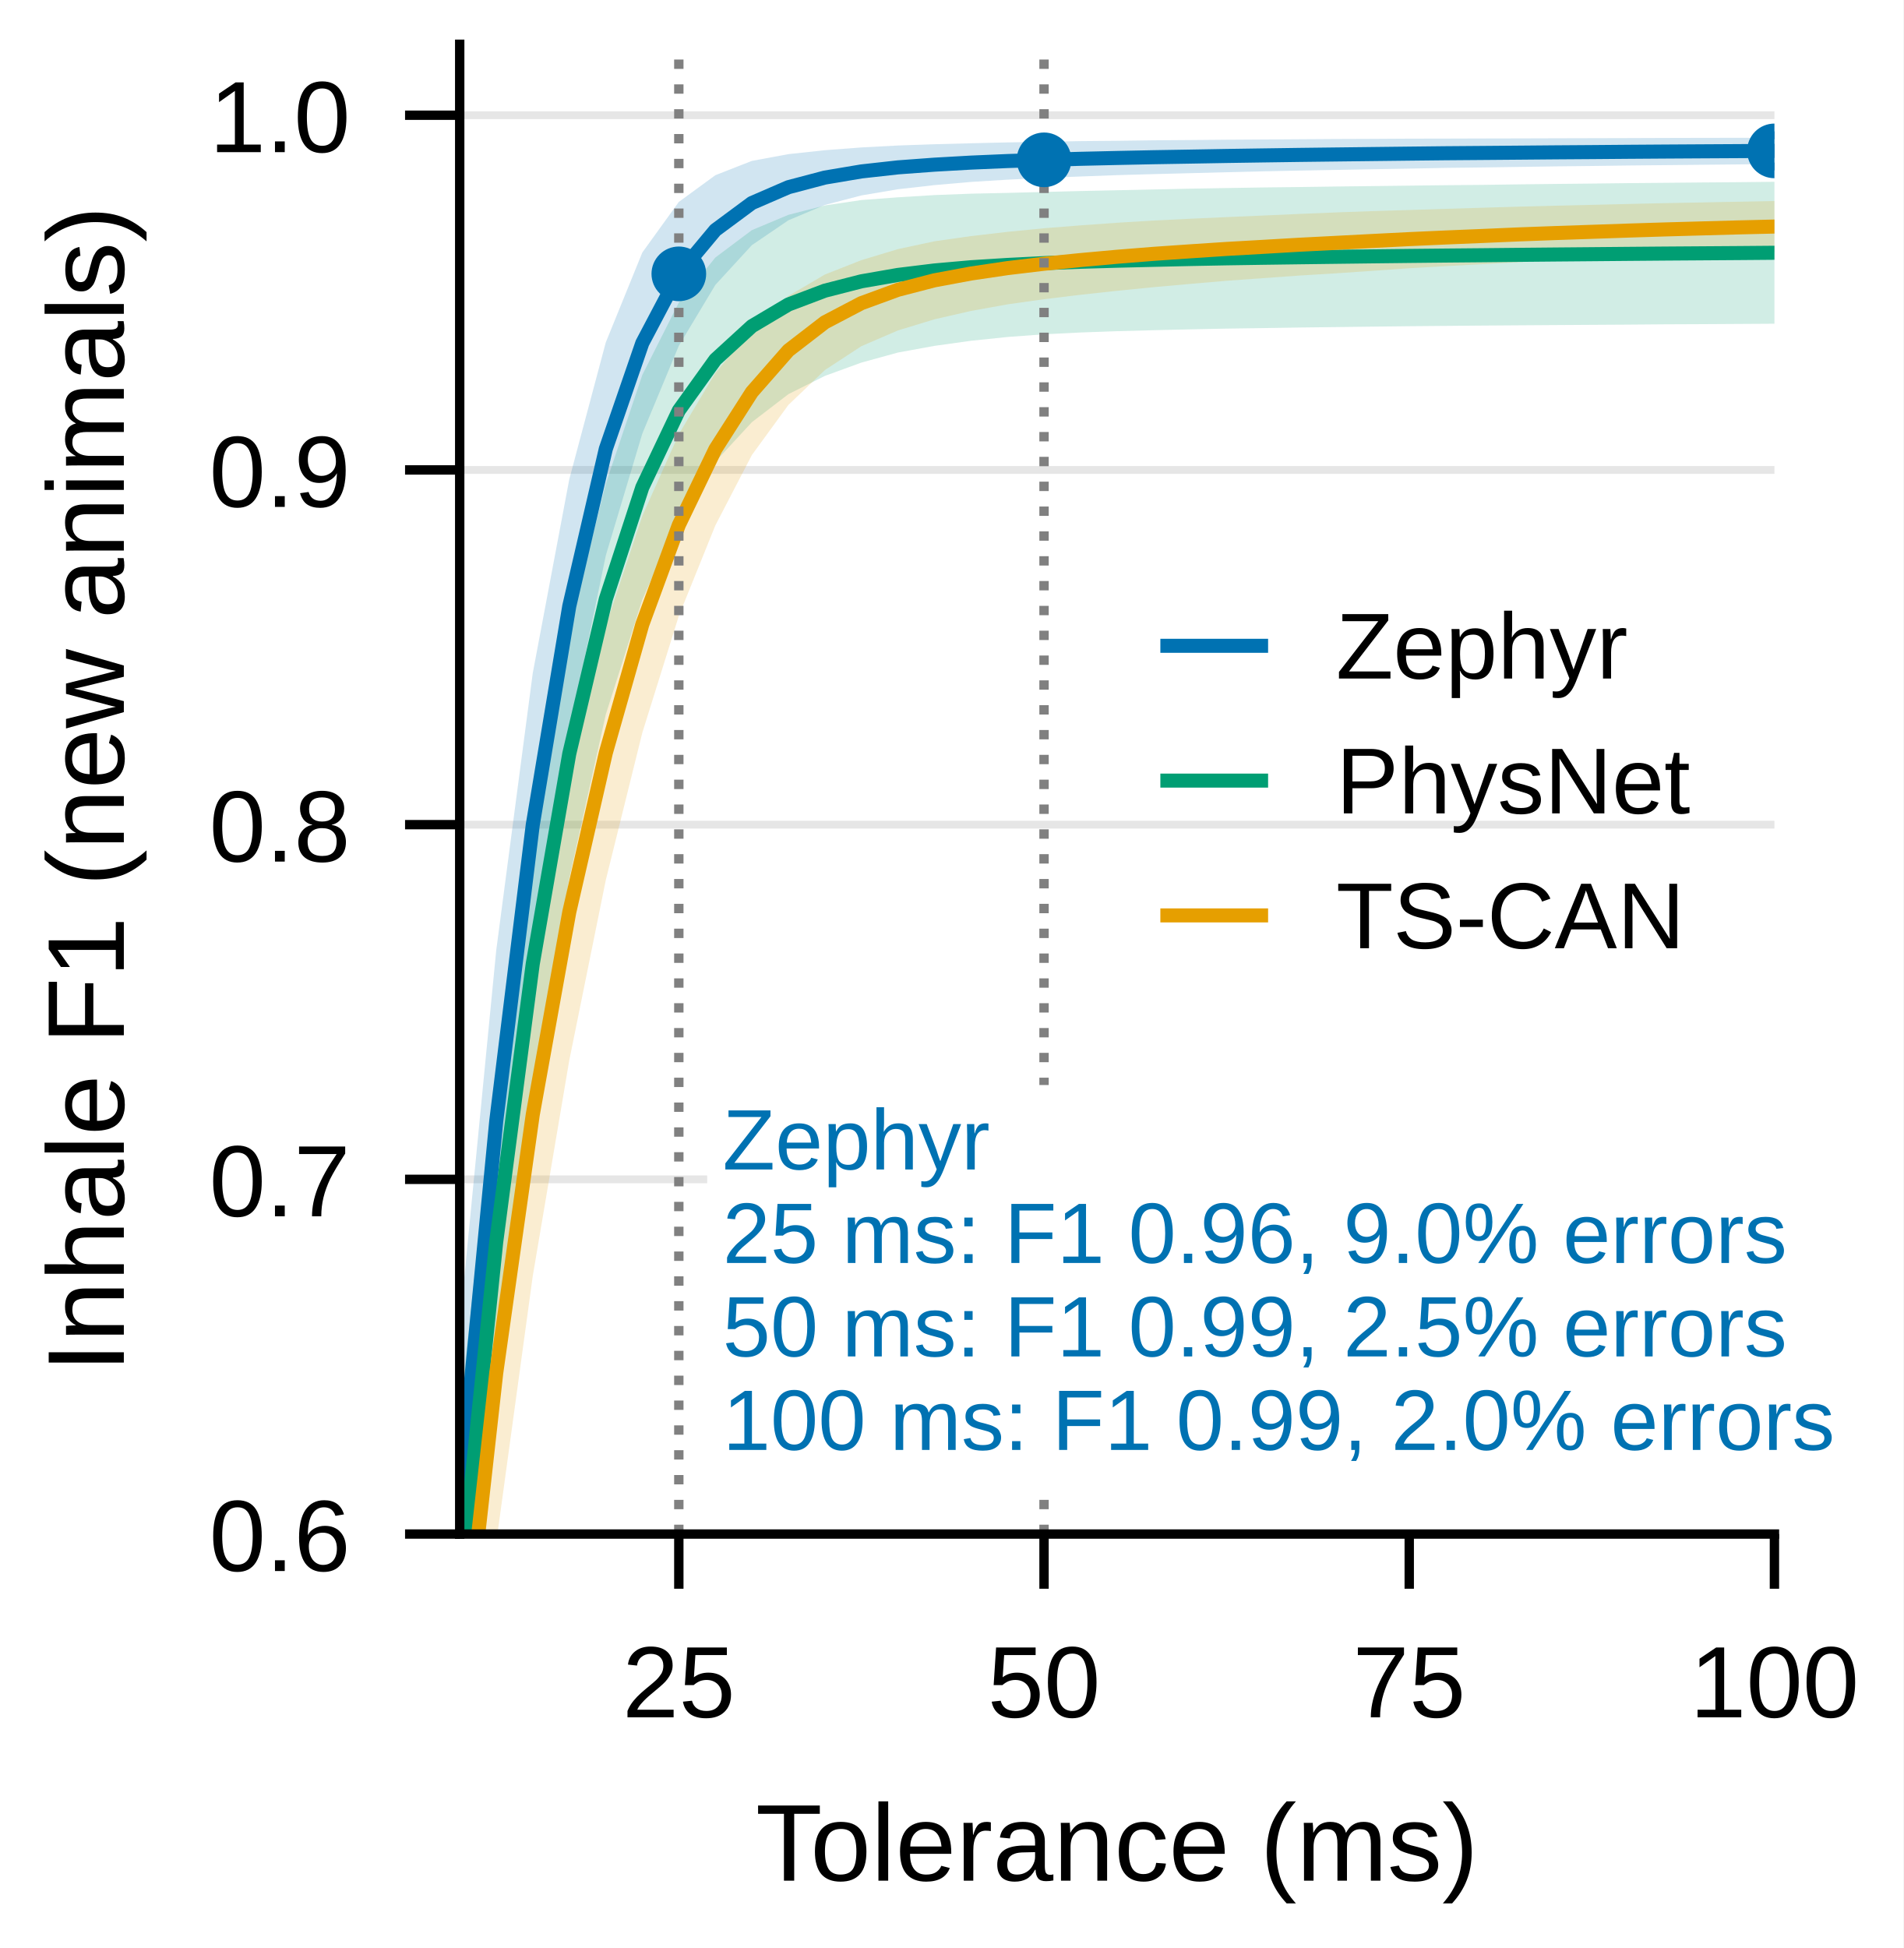
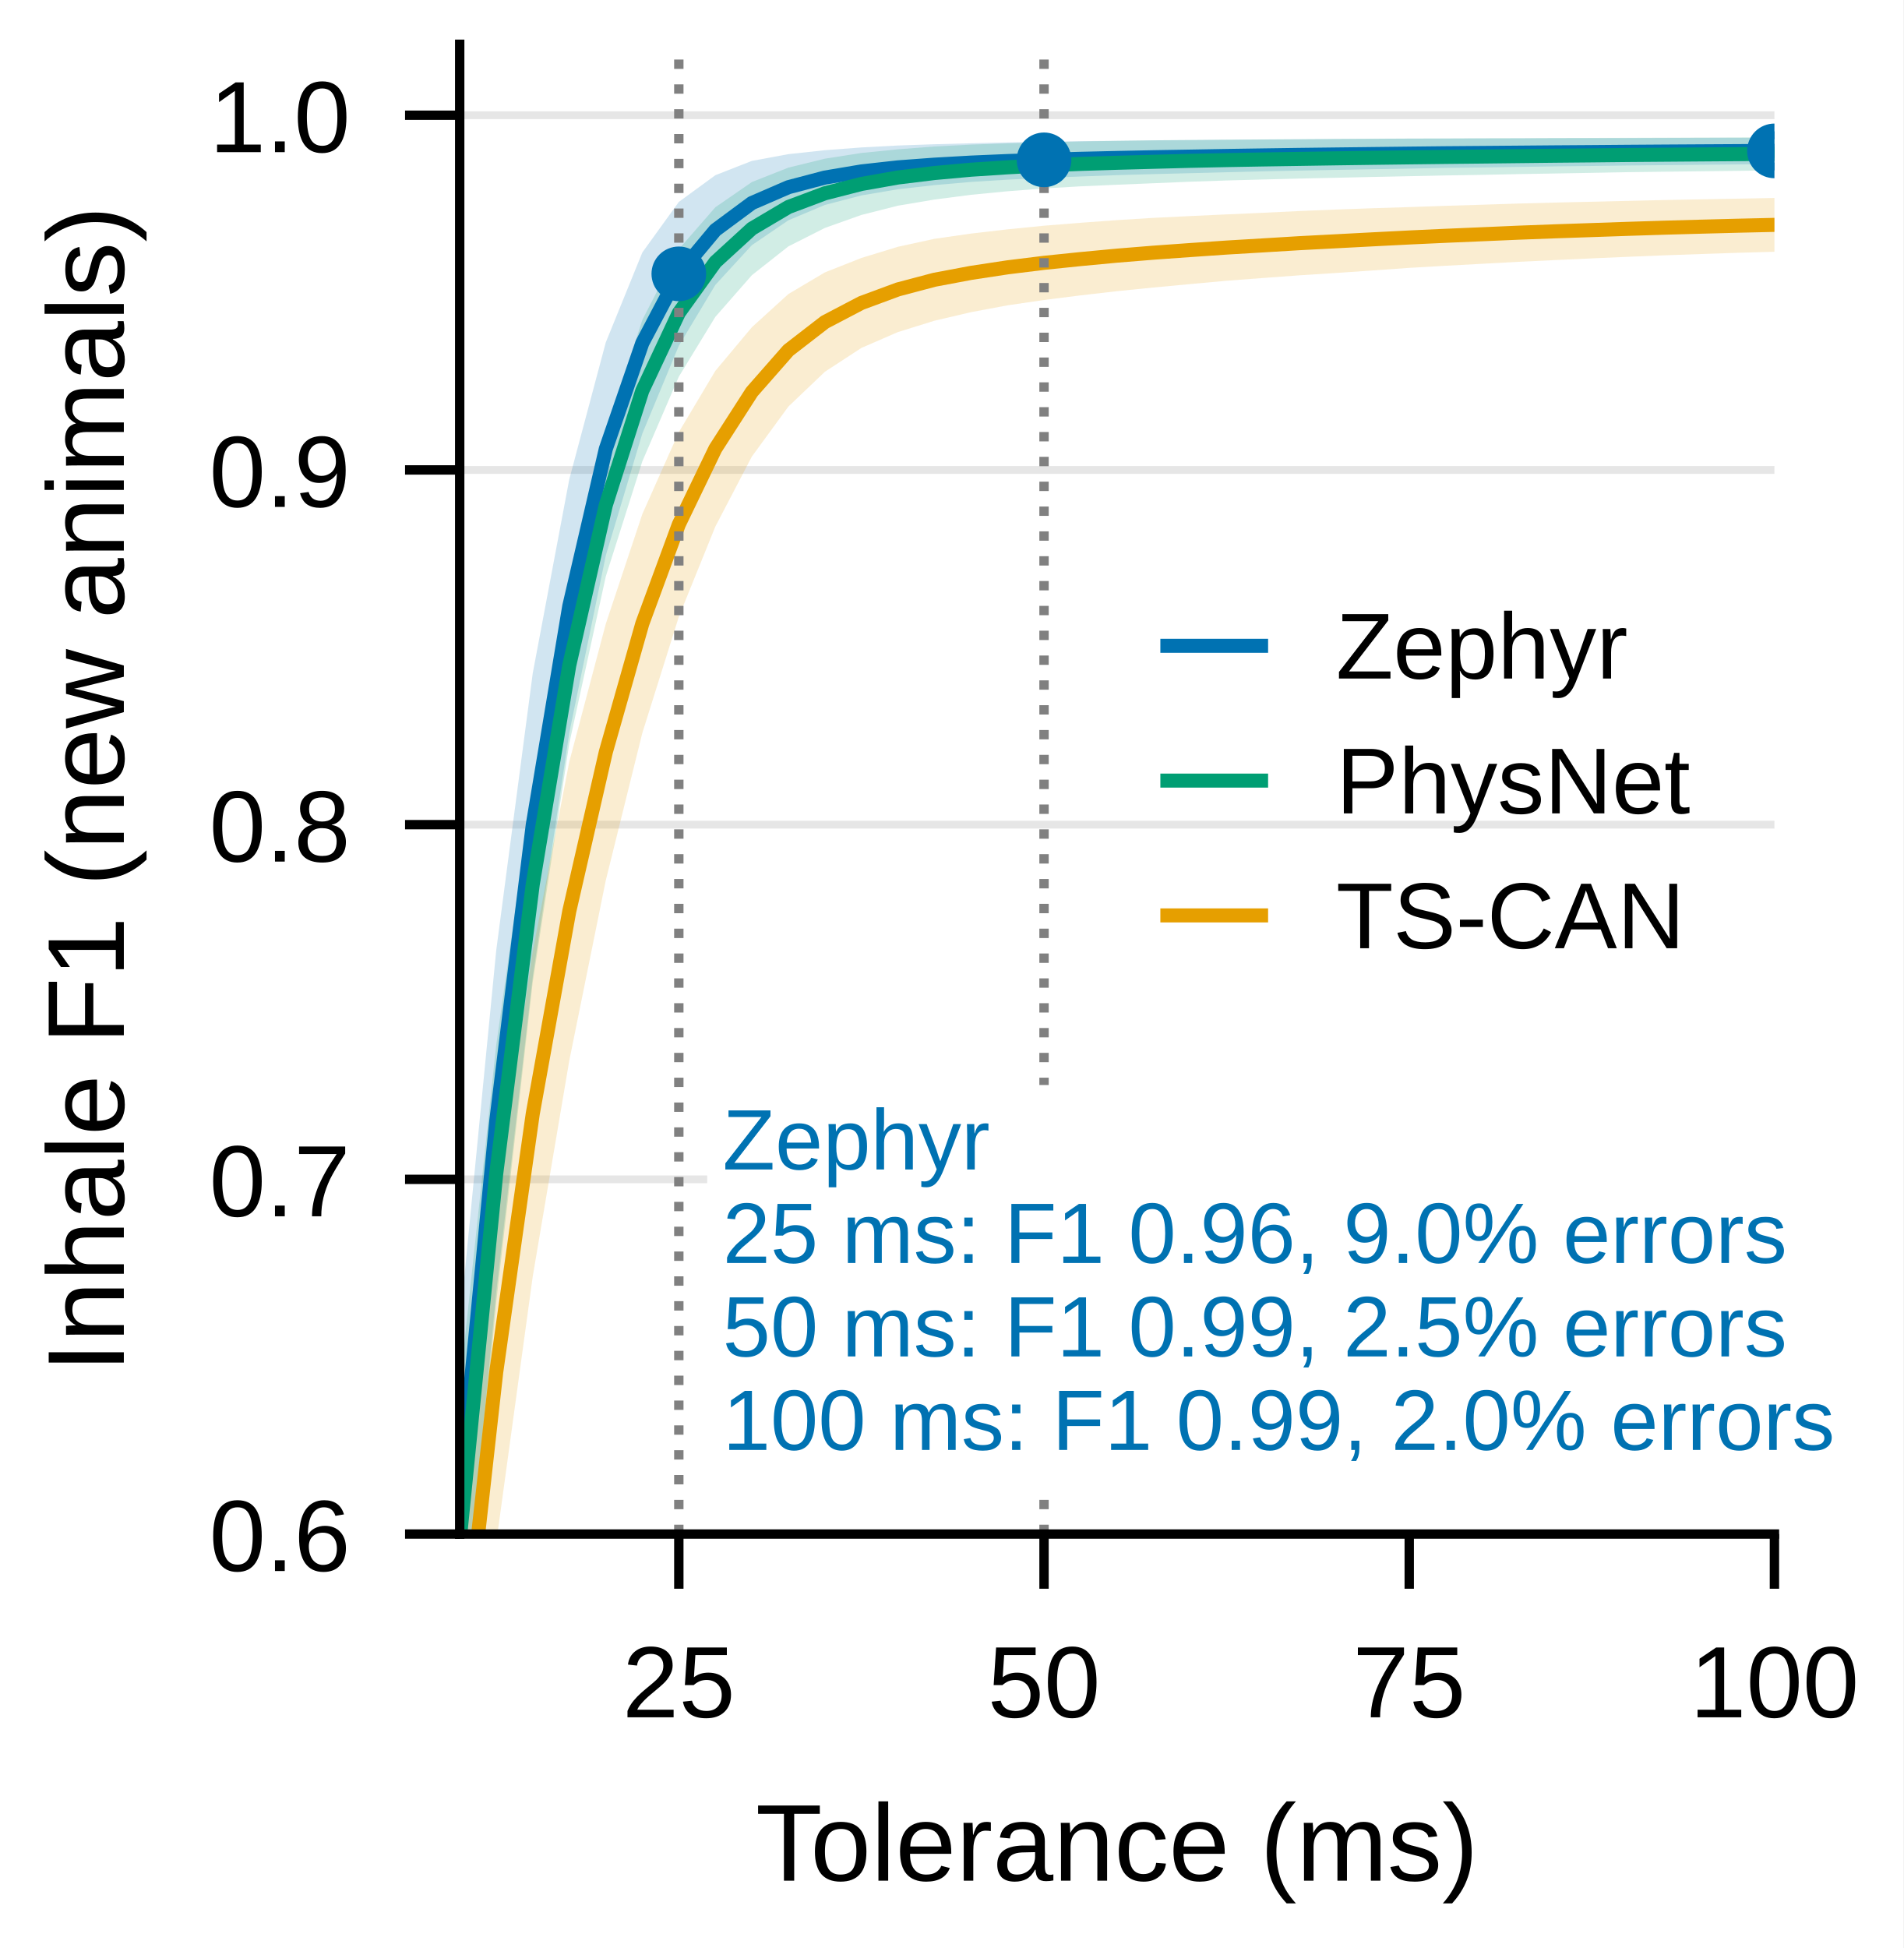
<svg xmlns="http://www.w3.org/2000/svg" xmlns:xlink="http://www.w3.org/1999/xlink" width="121.89pt" height="124.724pt" viewBox="0 0 121.89 124.724" version="1.1">
  <defs>
    <style type="text/css">*{stroke-linejoin: round; stroke-linecap: butt}</style>
  </defs>
  <g id="figure_1">
    <g id="patch_1">
      <path d="M 0 124.724  L 121.89 124.724  L 121.89 0  L 0 0  z " style="fill: #ffffff" />
    </g>
    <g id="axes_1">
      <g id="patch_2">
        <path d="M 29.439 98.22  L 113.633 98.22  L 113.633 2.835  L 29.439 2.835  z " style="fill: #ffffff" />
      </g>
      <g id="matplotlib.axis_1">
        <g id="xtick_1">
          <g id="line2d_1">
            <defs>
-               <path id="m99c7d8543d" d="M 0 0  L 0 3.5  " style="stroke: #000000; stroke-width: 0.6" />
+               <path id="m0739306a36" d="M 0 0  L 0 3.5  " style="stroke: #000000; stroke-width: 0.6" />
            </defs>
            <g>
-               <use xlink:href="#m99c7d8543d" x="43.471" y="98.22" style="stroke: #000000; stroke-width: 0.6" />
+               <use xlink:href="#m0739306a36" x="43.471" y="98.22" style="stroke: #000000; stroke-width: 0.6" />
            </g>
          </g>
          <g id="text_1">
            <text style="font-size: 6.5px; font-family: 'Arial', 'Helvetica', 'DejaVu Sans', sans-serif; text-anchor: middle" x="43.471" y="109.952" transform="rotate(-0 43.47147 109.9524)">25</text>
          </g>
        </g>
        <g id="xtick_2">
          <g id="line2d_2">
            <g>
-               <use xlink:href="#m99c7d8543d" x="66.859" y="98.22" style="stroke: #000000; stroke-width: 0.6" />
+               <use xlink:href="#m0739306a36" x="66.859" y="98.22" style="stroke: #000000; stroke-width: 0.6" />
            </g>
          </g>
          <g id="text_2">
            <text style="font-size: 6.5px; font-family: 'Arial', 'Helvetica', 'DejaVu Sans', sans-serif; text-anchor: middle" x="66.859" y="109.952" transform="rotate(-0 66.85871 109.9524)">50</text>
          </g>
        </g>
        <g id="xtick_3">
          <g id="line2d_3">
            <g>
-               <use xlink:href="#m99c7d8543d" x="90.246" y="98.22" style="stroke: #000000; stroke-width: 0.6" />
+               <use xlink:href="#m0739306a36" x="90.246" y="98.22" style="stroke: #000000; stroke-width: 0.6" />
            </g>
          </g>
          <g id="text_3">
            <text style="font-size: 6.5px; font-family: 'Arial', 'Helvetica', 'DejaVu Sans', sans-serif; text-anchor: middle" x="90.246" y="109.952" transform="rotate(-0 90.24596 109.9524)">75</text>
          </g>
        </g>
        <g id="xtick_4">
          <g id="line2d_4">
            <g>
-               <use xlink:href="#m99c7d8543d" x="113.633" y="98.22" style="stroke: #000000; stroke-width: 0.6" />
+               <use xlink:href="#m0739306a36" x="113.633" y="98.22" style="stroke: #000000; stroke-width: 0.6" />
            </g>
          </g>
          <g id="text_4">
            <text style="font-size: 6.5px; font-family: 'Arial', 'Helvetica', 'DejaVu Sans', sans-serif; text-anchor: middle" x="113.633" y="109.952" transform="rotate(-0 113.6332 109.9524)">100</text>
          </g>
        </g>
        <g id="text_5">
          <text style="font-size: 7px; font-family: 'Arial', 'Helvetica', 'DejaVu Sans', sans-serif; text-anchor: middle" x="71.536" y="120.416" transform="rotate(-0 71.53616 120.4165)">Tolerance (ms)</text>
        </g>
      </g>
      <g id="matplotlib.axis_2">
        <g id="ytick_1">
          <g id="line2d_5">
-             <path d="M 29.439 98.22  L 113.633 98.22  " clip-path="url(#p6ee37275e5)" style="fill: none; stroke: #e6e6e6; stroke-width: 0.5; stroke-linecap: square" />
+             <path d="M 29.439 98.22  L 113.633 98.22  " clip-path="url(#p0d55628f1d)" style="fill: none; stroke: #e6e6e6; stroke-width: 0.5; stroke-linecap: square" />
          </g>
          <g id="line2d_6">
            <defs>
-               <path id="m7058bf0b4a" d="M 0 0  L -3.5 0  " style="stroke: #000000; stroke-width: 0.6" />
+               <path id="m76986fe9f8" d="M 0 0  L -3.5 0  " style="stroke: #000000; stroke-width: 0.6" />
            </defs>
            <g>
-               <use xlink:href="#m7058bf0b4a" x="29.439" y="98.22" style="stroke: #000000; stroke-width: 0.6" />
+               <use xlink:href="#m76986fe9f8" x="29.439" y="98.22" style="stroke: #000000; stroke-width: 0.6" />
            </g>
          </g>
          <g id="text_6">
            <text style="font-size: 6.5px; font-family: 'Arial', 'Helvetica', 'DejaVu Sans', sans-serif; text-anchor: end" x="22.439" y="100.586" transform="rotate(-0 22.43912 100.5863)">0.6</text>
          </g>
        </g>
        <g id="ytick_2">
          <g id="line2d_7">
-             <path d="M 29.439 75.509  L 113.633 75.509  " clip-path="url(#p6ee37275e5)" style="fill: none; stroke: #e6e6e6; stroke-width: 0.5; stroke-linecap: square" />
+             <path d="M 29.439 75.509  L 113.633 75.509  " clip-path="url(#p0d55628f1d)" style="fill: none; stroke: #e6e6e6; stroke-width: 0.5; stroke-linecap: square" />
          </g>
          <g id="line2d_8">
            <g>
-               <use xlink:href="#m7058bf0b4a" x="29.439" y="75.509" style="stroke: #000000; stroke-width: 0.6" />
+               <use xlink:href="#m76986fe9f8" x="29.439" y="75.509" style="stroke: #000000; stroke-width: 0.6" />
            </g>
          </g>
          <g id="text_7">
            <text style="font-size: 6.5px; font-family: 'Arial', 'Helvetica', 'DejaVu Sans', sans-serif; text-anchor: end" x="22.439" y="77.875" transform="rotate(-0 22.43912 77.87544)">0.7</text>
          </g>
        </g>
        <g id="ytick_3">
          <g id="line2d_9">
-             <path d="M 29.439 52.799  L 113.633 52.799  " clip-path="url(#p6ee37275e5)" style="fill: none; stroke: #e6e6e6; stroke-width: 0.5; stroke-linecap: square" />
+             <path d="M 29.439 52.799  L 113.633 52.799  " clip-path="url(#p0d55628f1d)" style="fill: none; stroke: #e6e6e6; stroke-width: 0.5; stroke-linecap: square" />
          </g>
          <g id="line2d_10">
            <g>
-               <use xlink:href="#m7058bf0b4a" x="29.439" y="52.799" style="stroke: #000000; stroke-width: 0.6" />
+               <use xlink:href="#m76986fe9f8" x="29.439" y="52.799" style="stroke: #000000; stroke-width: 0.6" />
            </g>
          </g>
          <g id="text_8">
            <text style="font-size: 6.5px; font-family: 'Arial', 'Helvetica', 'DejaVu Sans', sans-serif; text-anchor: end" x="22.439" y="55.165" transform="rotate(-0 22.43912 55.16459)">0.8</text>
          </g>
        </g>
        <g id="ytick_4">
          <g id="line2d_11">
-             <path d="M 29.439 30.088  L 113.633 30.088  " clip-path="url(#p6ee37275e5)" style="fill: none; stroke: #e6e6e6; stroke-width: 0.5; stroke-linecap: square" />
+             <path d="M 29.439 30.088  L 113.633 30.088  " clip-path="url(#p0d55628f1d)" style="fill: none; stroke: #e6e6e6; stroke-width: 0.5; stroke-linecap: square" />
          </g>
          <g id="line2d_12">
            <g>
-               <use xlink:href="#m7058bf0b4a" x="29.439" y="30.088" style="stroke: #000000; stroke-width: 0.6" />
+               <use xlink:href="#m76986fe9f8" x="29.439" y="30.088" style="stroke: #000000; stroke-width: 0.6" />
            </g>
          </g>
          <g id="text_9">
            <text style="font-size: 6.5px; font-family: 'Arial', 'Helvetica', 'DejaVu Sans', sans-serif; text-anchor: end" x="22.439" y="32.454" transform="rotate(-0 22.43912 32.45375)">0.9</text>
          </g>
        </g>
        <g id="ytick_5">
          <g id="line2d_13">
-             <path d="M 29.439 7.377  L 113.633 7.377  " clip-path="url(#p6ee37275e5)" style="fill: none; stroke: #e6e6e6; stroke-width: 0.5; stroke-linecap: square" />
+             <path d="M 29.439 7.377  L 113.633 7.377  " clip-path="url(#p0d55628f1d)" style="fill: none; stroke: #e6e6e6; stroke-width: 0.5; stroke-linecap: square" />
          </g>
          <g id="line2d_14">
            <g>
-               <use xlink:href="#m7058bf0b4a" x="29.439" y="7.377" style="stroke: #000000; stroke-width: 0.6" />
+               <use xlink:href="#m76986fe9f8" x="29.439" y="7.377" style="stroke: #000000; stroke-width: 0.6" />
            </g>
          </g>
          <g id="text_10">
            <text style="font-size: 6.5px; font-family: 'Arial', 'Helvetica', 'DejaVu Sans', sans-serif; text-anchor: end" x="22.439" y="9.743" transform="rotate(-0 22.43912 9.742903)">1.0</text>
          </g>
        </g>
        <g id="text_11">
          <text style="font-size: 7px; font-family: 'Arial', 'Helvetica', 'DejaVu Sans', sans-serif; text-anchor: middle" x="7.931" y="50.527" transform="rotate(-90 7.930837 50.52742)">Inhale F1 (new animals)</text>
        </g>
      </g>
      <g id="FillBetweenPolyCollection_1">
-         <path d="M 20.084 234.485  L 20.084 234.485  L 22.423 199.756  L 24.762 166.258  L 27.1 135.144  L 29.439 107.108  L 31.778 82.729  L 34.117 62.535  L 36.455 46.929  L 38.794 35.569  L 41.133 27.763  L 43.471 22.139  L 45.81 18.242  L 48.149 15.696  L 50.488 14.104  L 52.826 13.121  L 55.165 12.513  L 57.504 12.117  L 59.843 11.852  L 62.181 11.648  L 64.52 11.503  L 66.859 11.388  L 69.197 11.3  L 71.536 11.213  L 73.875 11.148  L 76.214 11.088  L 78.552 11.027  L 80.891 10.97  L 83.23 10.921  L 85.569 10.879  L 87.907 10.835  L 90.246 10.795  L 92.585 10.749  L 94.923 10.721  L 97.262 10.688  L 99.601 10.653  L 101.94 10.627  L 104.278 10.596  L 106.617 10.573  L 108.956 10.55  L 111.294 10.527  L 113.633 10.5  L 113.633 8.822  L 113.633 8.822  L 111.294 8.824  L 108.956 8.827  L 106.617 8.833  L 104.278 8.842  L 101.94 8.848  L 99.601 8.854  L 97.262 8.861  L 94.923 8.866  L 92.585 8.873  L 90.246 8.877  L 87.907 8.891  L 85.569 8.9  L 83.23 8.915  L 80.891 8.931  L 78.552 8.945  L 76.214 8.966  L 73.875 8.983  L 71.536 9.015  L 69.197 9.035  L 66.859 9.079  L 64.52 9.118  L 62.181 9.173  L 59.843 9.235  L 57.504 9.316  L 55.165 9.44  L 52.826 9.617  L 50.488 9.869  L 48.149 10.302  L 45.81 11.219  L 43.471 12.928  L 41.133 16.168  L 38.794 21.922  L 36.455 30.694  L 34.117 43.098  L 31.778 60.849  L 29.439 84.815  L 27.1 115.035  L 24.762 151.007  L 22.423 191.646  L 20.084 234.485  z " clip-path="url(#p6ee37275e5)" style="fill: #0072b2; fill-opacity: 0.18" />
+         <path d="M 20.084 234.485  L 20.084 234.485  L 22.423 199.756  L 24.762 166.258  L 27.1 135.144  L 29.439 107.108  L 31.778 82.729  L 34.117 62.535  L 36.455 46.929  L 38.794 35.569  L 41.133 27.763  L 43.471 22.139  L 45.81 18.242  L 48.149 15.696  L 50.488 14.104  L 52.826 13.121  L 55.165 12.513  L 57.504 12.117  L 59.843 11.852  L 62.181 11.648  L 64.52 11.503  L 66.859 11.388  L 69.197 11.3  L 71.536 11.213  L 73.875 11.148  L 76.214 11.088  L 78.552 11.027  L 80.891 10.97  L 83.23 10.921  L 85.569 10.879  L 87.907 10.835  L 90.246 10.795  L 92.585 10.749  L 94.923 10.721  L 97.262 10.688  L 99.601 10.653  L 101.94 10.627  L 104.278 10.596  L 106.617 10.573  L 108.956 10.55  L 111.294 10.527  L 113.633 10.5  L 113.633 8.822  L 113.633 8.822  L 111.294 8.824  L 108.956 8.827  L 106.617 8.833  L 104.278 8.842  L 101.94 8.848  L 99.601 8.854  L 97.262 8.861  L 94.923 8.866  L 92.585 8.873  L 90.246 8.877  L 87.907 8.891  L 85.569 8.9  L 83.23 8.915  L 80.891 8.931  L 78.552 8.945  L 76.214 8.966  L 73.875 8.983  L 71.536 9.015  L 69.197 9.035  L 66.859 9.079  L 64.52 9.118  L 62.181 9.173  L 59.843 9.235  L 57.504 9.316  L 55.165 9.44  L 52.826 9.617  L 50.488 9.869  L 48.149 10.302  L 45.81 11.219  L 43.471 12.928  L 41.133 16.168  L 38.794 21.922  L 36.455 30.694  L 34.117 43.098  L 31.778 60.849  L 29.439 84.815  L 27.1 115.035  L 24.762 151.007  L 22.423 191.646  L 20.084 234.485  z " clip-path="url(#p0d55628f1d)" style="fill: #0072b2; fill-opacity: 0.18" />
      </g>
      <g id="FillBetweenPolyCollection_2">
-         <path d="M 20.084 234.485  L 20.084 234.485  L 22.423 201.919  L 24.762 170.438  L 27.1 140.859  L 29.439 113.76  L 31.778 90.049  L 34.117 70.74  L 36.455 56.261  L 38.794 45.744  L 41.133 38.397  L 43.471 33.191  L 45.81 29.562  L 48.149 27.032  L 50.488 25.237  L 52.826 24.067  L 55.165 23.215  L 57.504 22.572  L 59.843 22.145  L 62.181 21.819  L 64.52 21.576  L 66.859 21.403  L 69.197 21.288  L 71.536 21.205  L 73.875 21.142  L 76.214 21.088  L 78.552 21.04  L 80.891 21.007  L 83.23 20.97  L 85.569 20.942  L 87.907 20.913  L 90.246 20.886  L 92.585 20.866  L 94.923 20.845  L 97.262 20.829  L 99.601 20.813  L 101.94 20.798  L 104.278 20.784  L 106.617 20.765  L 108.956 20.755  L 111.294 20.741  L 113.633 20.727  L 113.633 11.64  L 113.633 11.64  L 111.294 11.665  L 108.956 11.683  L 106.617 11.705  L 104.278 11.725  L 101.94 11.753  L 99.601 11.777  L 97.262 11.804  L 94.923 11.837  L 92.585 11.857  L 90.246 11.886  L 87.907 11.914  L 85.569 11.942  L 83.23 11.975  L 80.891 12.002  L 78.552 12.04  L 76.214 12.08  L 73.875 12.131  L 71.536 12.181  L 69.197 12.231  L 66.859 12.29  L 64.52 12.35  L 62.181 12.401  L 59.843 12.49  L 57.504 12.633  L 55.165 12.807  L 52.826 13.154  L 50.488 13.755  L 48.149 14.735  L 45.81 16.489  L 43.471 19.373  L 41.133 24.007  L 38.794 30.978  L 36.455 40.259  L 34.117 52.687  L 31.778 68.974  L 29.439 90.5  L 27.1 118.453  L 24.762 152.948  L 22.423 192.64  L 20.084 234.485  z " clip-path="url(#p6ee37275e5)" style="fill: #009e73; fill-opacity: 0.18" />
+         <path d="M 20.084 234.485  L 20.084 234.485  L 22.423 200.623  L 24.762 167.834  L 27.1 136.856  L 29.439 108.405  L 31.778 83.377  L 34.117 62.873  L 36.455 47.608  L 38.794 36.909  L 41.133 29.543  L 43.471 24.117  L 45.81 20.288  L 48.149 17.62  L 50.488 15.775  L 52.826 14.593  L 55.165 13.762  L 57.504 13.169  L 59.843 12.776  L 62.181 12.473  L 64.52 12.246  L 66.859 12.066  L 69.197 11.93  L 71.536 11.828  L 73.875 11.732  L 76.214 11.634  L 78.552 11.555  L 80.891 11.492  L 83.23 11.433  L 85.569 11.381  L 87.907 11.33  L 90.246 11.281  L 92.585 11.233  L 94.923 11.195  L 97.262 11.147  L 99.601 11.107  L 101.94 11.066  L 104.278 11.023  L 106.617 10.994  L 108.956 10.967  L 111.294 10.94  L 113.633 10.909  L 113.633 8.789  L 113.633 8.789  L 111.294 8.8  L 108.956 8.807  L 106.617 8.816  L 104.278 8.824  L 101.94 8.83  L 99.601 8.833  L 97.262 8.844  L 94.923 8.85  L 92.585 8.861  L 90.246 8.868  L 87.907 8.879  L 85.569 8.894  L 83.23 8.913  L 80.891 8.926  L 78.552 8.945  L 76.214 8.962  L 73.875 8.985  L 71.536 9.015  L 69.197 9.058  L 66.859 9.11  L 64.52 9.178  L 62.181 9.259  L 59.843 9.38  L 57.504 9.56  L 55.165 9.793  L 52.826 10.16  L 50.488 10.732  L 48.149 11.657  L 45.81 13.27  L 43.471 15.954  L 41.133 20.486  L 38.794 27.776  L 36.455 37.593  L 34.117 50.358  L 31.778 66.916  L 29.439 88.803  L 27.1 117.182  L 24.762 152.029  L 22.423 192.174  L 20.084 234.485  z " clip-path="url(#p0d55628f1d)" style="fill: #009e73; fill-opacity: 0.18" />
      </g>
      <g id="FillBetweenPolyCollection_3">
-         <path d="M 20.084 234.485  L 20.084 234.485  L 22.423 202.113  L 24.762 171.43  L 27.1 143.798  L 29.439 119.293  L 31.778 98.781  L 34.117 81.705  L 36.455 67.894  L 38.794 56.35  L 41.133 46.916  L 43.471 39.435  L 45.81 33.642  L 48.149 29.135  L 50.488 25.927  L 52.826 23.693  L 55.165 22.163  L 57.504 21.157  L 59.843 20.444  L 62.181 19.909  L 64.52 19.487  L 66.859 19.157  L 69.197 18.874  L 71.536 18.619  L 73.875 18.387  L 76.214 18.178  L 78.552 17.977  L 80.891 17.809  L 83.23 17.642  L 85.569 17.499  L 87.907 17.34  L 90.246 17.175  L 92.585 17.039  L 94.923 16.916  L 97.262 16.785  L 99.601 16.673  L 101.94 16.57  L 104.278 16.467  L 106.617 16.373  L 108.956 16.288  L 111.294 16.205  L 113.633 16.137  L 113.633 12.873  L 113.633 12.873  L 111.294 12.916  L 108.956 12.962  L 106.617 13.007  L 104.278 13.06  L 101.94 13.116  L 99.601 13.17  L 97.262 13.231  L 94.923 13.301  L 92.585 13.371  L 90.246 13.446  L 87.907 13.516  L 85.569 13.6  L 83.23 13.696  L 80.891 13.8  L 78.552 13.9  L 76.214 14.006  L 73.875 14.12  L 71.536 14.262  L 69.197 14.429  L 66.859 14.615  L 64.52 14.844  L 62.181 15.116  L 59.843 15.449  L 57.504 15.95  L 55.165 16.656  L 52.826 17.576  L 50.488 18.949  L 48.149 21.075  L 45.81 23.881  L 43.471 27.796  L 41.133 33.035  L 38.794 40.069  L 36.455 48.908  L 34.117 61.032  L 31.778 77.038  L 29.439 98.448  L 27.1 125.161  L 24.762 157.879  L 22.423 195.091  L 20.084 234.485  z " clip-path="url(#p6ee37275e5)" style="fill: #e69f00; fill-opacity: 0.18" />
+         <path d="M 20.084 234.485  L 20.084 234.485  L 22.423 202.104  L 24.762 171.425  L 27.1 143.754  L 29.439 119.276  L 31.778 98.782  L 34.117 81.722  L 36.455 67.914  L 38.794 56.368  L 41.133 46.936  L 43.471 39.49  L 45.81 33.714  L 48.149 29.23  L 50.488 26.03  L 52.826 23.802  L 55.165 22.275  L 57.504 21.261  L 59.843 20.534  L 62.181 19.988  L 64.52 19.55  L 66.859 19.207  L 69.197 18.912  L 71.536 18.643  L 73.875 18.408  L 76.214 18.189  L 78.552 17.975  L 80.891 17.799  L 83.23 17.627  L 85.569 17.478  L 87.907 17.316  L 90.246 17.151  L 92.585 17.016  L 94.923 16.889  L 97.262 16.762  L 99.601 16.651  L 101.94 16.544  L 104.278 16.441  L 106.617 16.346  L 108.956 16.264  L 111.294 16.185  L 113.633 16.121  L 113.633 12.675  L 113.633 12.675  L 111.294 12.719  L 108.956 12.762  L 106.617 12.807  L 104.278 12.861  L 101.94 12.917  L 99.601 12.969  L 97.262 13.032  L 94.923 13.107  L 92.585 13.178  L 90.246 13.259  L 87.907 13.332  L 85.569 13.416  L 83.23 13.511  L 80.891 13.623  L 78.552 13.726  L 76.214 13.834  L 73.875 13.948  L 71.536 14.093  L 69.197 14.264  L 66.859 14.451  L 64.52 14.684  L 62.181 14.955  L 59.843 15.29  L 57.504 15.8  L 55.165 16.516  L 52.826 17.44  L 50.488 18.825  L 48.149 20.952  L 45.81 23.745  L 43.471 27.668  L 41.133 32.916  L 38.794 39.944  L 36.455 48.777  L 34.117 60.901  L 31.778 76.92  L 29.439 98.373  L 27.1 125.099  L 24.762 157.814  L 22.423 195.066  L 20.084 234.485  z " clip-path="url(#p0d55628f1d)" style="fill: #e69f00; fill-opacity: 0.18" />
      </g>
      <g id="line2d_15">
-         <path d="M 27.056 125.724  L 27.1 125.09  L 29.439 95.962  L 31.778 71.789  L 34.117 52.817  L 36.455 38.812  L 38.794 28.746  L 41.133 21.965  L 43.471 17.534  L 45.81 14.731  L 48.149 12.999  L 50.488 11.986  L 52.826 11.369  L 55.165 10.976  L 57.504 10.716  L 59.843 10.543  L 62.181 10.411  L 64.52 10.311  L 66.859 10.234  L 69.197 10.168  L 71.536 10.114  L 73.875 10.066  L 76.214 10.027  L 78.552 9.986  L 80.891 9.951  L 83.23 9.918  L 85.569 9.89  L 87.907 9.863  L 90.246 9.836  L 92.585 9.811  L 94.923 9.793  L 97.262 9.774  L 99.601 9.754  L 101.94 9.738  L 104.278 9.719  L 106.617 9.703  L 108.956 9.689  L 111.294 9.676  L 113.633 9.661  " clip-path="url(#p6ee37275e5)" style="fill: none; stroke: #0072b2; stroke-width: 0.9; stroke-linecap: square" />
+         <path d="M 27.056 125.724  L 27.1 125.09  L 29.439 95.962  L 31.778 71.789  L 34.117 52.817  L 36.455 38.812  L 38.794 28.746  L 41.133 21.965  L 43.471 17.534  L 45.81 14.731  L 48.149 12.999  L 50.488 11.986  L 52.826 11.369  L 55.165 10.976  L 57.504 10.716  L 59.843 10.543  L 62.181 10.411  L 64.52 10.311  L 66.859 10.234  L 69.197 10.168  L 71.536 10.114  L 73.875 10.066  L 76.214 10.027  L 78.552 9.986  L 80.891 9.951  L 83.23 9.918  L 85.569 9.89  L 87.907 9.863  L 90.246 9.836  L 92.585 9.811  L 94.923 9.793  L 97.262 9.774  L 99.601 9.754  L 101.94 9.738  L 104.278 9.719  L 106.617 9.703  L 108.956 9.689  L 111.294 9.676  L 113.633 9.661  " clip-path="url(#p0d55628f1d)" style="fill: none; stroke: #0072b2; stroke-width: 0.9; stroke-linecap: square" />
      </g>
      <g id="line2d_16">
-         <path d="M 27.434 125.724  L 29.439 102.13  L 31.778 79.512  L 34.117 61.713  L 36.455 48.26  L 38.794 38.361  L 41.133 31.202  L 43.471 26.282  L 45.81 23.026  L 48.149 20.884  L 50.488 19.496  L 52.826 18.611  L 55.165 18.011  L 57.504 17.603  L 59.843 17.317  L 62.181 17.11  L 64.52 16.963  L 66.859 16.846  L 69.197 16.76  L 71.536 16.693  L 73.875 16.637  L 76.214 16.584  L 78.552 16.54  L 80.891 16.504  L 83.23 16.472  L 85.569 16.442  L 87.907 16.413  L 90.246 16.386  L 92.585 16.362  L 94.923 16.341  L 97.262 16.317  L 99.601 16.295  L 101.94 16.275  L 104.278 16.254  L 106.617 16.235  L 108.956 16.219  L 111.294 16.203  L 113.633 16.184  " clip-path="url(#p6ee37275e5)" style="fill: none; stroke: #009e73; stroke-width: 0.9; stroke-linecap: square" />
+         <path d="M 27.207 125.724  L 29.439 98.604  L 31.778 75.146  L 34.117 56.616  L 36.455 42.601  L 38.794 32.343  L 41.133 25.014  L 43.471 20.035  L 45.81 16.779  L 48.149 14.638  L 50.488 13.254  L 52.826 12.377  L 55.165 11.778  L 57.504 11.364  L 59.843 11.078  L 62.181 10.866  L 64.52 10.712  L 66.859 10.588  L 69.197 10.494  L 71.536 10.422  L 73.875 10.359  L 76.214 10.298  L 78.552 10.25  L 80.891 10.209  L 83.23 10.173  L 85.569 10.137  L 87.907 10.105  L 90.246 10.075  L 92.585 10.047  L 94.923 10.023  L 97.262 9.996  L 99.601 9.97  L 101.94 9.948  L 104.278 9.923  L 106.617 9.905  L 108.956 9.887  L 111.294 9.87  L 113.633 9.849  " clip-path="url(#p0d55628f1d)" style="fill: none; stroke: #009e73; stroke-width: 0.9; stroke-linecap: square" />
      </g>
      <g id="line2d_17">
-         <path d="M 27.9 125.724  L 29.439 108.87  L 31.778 87.909  L 34.117 71.368  L 36.455 58.401  L 38.794 48.209  L 41.133 39.976  L 43.471 33.616  L 45.81 28.762  L 48.149 25.105  L 50.488 22.438  L 52.826 20.635  L 55.165 19.409  L 57.504 18.553  L 59.843 17.947  L 62.181 17.512  L 64.52 17.166  L 66.859 16.886  L 69.197 16.652  L 71.536 16.44  L 73.875 16.253  L 76.214 16.092  L 78.552 15.938  L 80.891 15.805  L 83.23 15.669  L 85.569 15.549  L 87.907 15.428  L 90.246 15.31  L 92.585 15.205  L 94.923 15.109  L 97.262 15.008  L 99.601 14.922  L 101.94 14.843  L 104.278 14.763  L 106.617 14.69  L 108.956 14.625  L 111.294 14.561  L 113.633 14.505  " clip-path="url(#p6ee37275e5)" style="fill: none; stroke: #e69f00; stroke-width: 0.9; stroke-linecap: square" />
+         <path d="M 27.895 125.724  L 29.439 108.825  L 31.778 87.851  L 34.117 71.311  L 36.455 58.345  L 38.794 48.156  L 41.133 39.926  L 43.471 33.579  L 45.81 28.729  L 48.149 25.091  L 50.488 22.428  L 52.826 20.621  L 55.165 19.396  L 57.504 18.531  L 59.843 17.912  L 62.181 17.472  L 64.52 17.117  L 66.859 16.829  L 69.197 16.588  L 71.536 16.368  L 73.875 16.178  L 76.214 16.011  L 78.552 15.85  L 80.891 15.711  L 83.23 15.569  L 85.569 15.447  L 87.907 15.324  L 90.246 15.205  L 92.585 15.097  L 94.923 14.998  L 97.262 14.897  L 99.601 14.81  L 101.94 14.731  L 104.278 14.651  L 106.617 14.577  L 108.956 14.513  L 111.294 14.452  L 113.633 14.398  " clip-path="url(#p0d55628f1d)" style="fill: none; stroke: #e69f00; stroke-width: 0.9; stroke-linecap: square" />
      </g>
      <g id="line2d_18">
-         <path d="M 43.471 98.22  L 43.471 2.835  " clip-path="url(#p6ee37275e5)" style="fill: none; stroke-dasharray: 0.6,0.99; stroke-dashoffset: 0; stroke: #808080; stroke-width: 0.6" />
+         <path d="M 43.471 98.22  L 43.471 2.835  " clip-path="url(#p0d55628f1d)" style="fill: none; stroke-dasharray: 0.6,0.99; stroke-dashoffset: 0; stroke: #808080; stroke-width: 0.6" />
      </g>
      <g id="line2d_19">
-         <path d="M 66.859 98.22  L 66.859 2.835  " clip-path="url(#p6ee37275e5)" style="fill: none; stroke-dasharray: 0.6,0.99; stroke-dashoffset: 0; stroke: #808080; stroke-width: 0.6" />
+         <path d="M 66.859 98.22  L 66.859 2.835  " clip-path="url(#p0d55628f1d)" style="fill: none; stroke-dasharray: 0.6,0.99; stroke-dashoffset: 0; stroke: #808080; stroke-width: 0.6" />
      </g>
      <g id="patch_3">
        <path d="M 29.439 98.22  L 29.439 2.835  " style="fill: none; stroke: #000000; stroke-width: 0.6; stroke-linejoin: miter; stroke-linecap: square" />
      </g>
      <g id="patch_4">
        <path d="M 29.439 98.22  L 113.633 98.22  " style="fill: none; stroke: #000000; stroke-width: 0.6; stroke-linejoin: miter; stroke-linecap: square" />
      </g>
      <g id="line2d_20">
        <defs>
-           <path id="mdc56c009b3" d="M 0 1.25  C 0.332 1.25 0.649 1.118 0.884 0.884  C 1.118 0.649 1.25 0.332 1.25 0  C 1.25 -0.332 1.118 -0.649 0.884 -0.884  C 0.649 -1.118 0.332 -1.25 0 -1.25  C -0.332 -1.25 -0.649 -1.118 -0.884 -0.884  C -1.118 -0.649 -1.25 -0.332 -1.25 0  C -1.25 0.332 -1.118 0.649 -0.884 0.884  C -0.649 1.118 -0.332 1.25 0 1.25  z " style="stroke: #0072b2" />
+           <path id="m00ab8146c8" d="M 0 1.25  C 0.332 1.25 0.649 1.118 0.884 0.884  C 1.118 0.649 1.25 0.332 1.25 0  C 1.25 -0.332 1.118 -0.649 0.884 -0.884  C 0.649 -1.118 0.332 -1.25 0 -1.25  C -0.332 -1.25 -0.649 -1.118 -0.884 -0.884  C -1.118 -0.649 -1.25 -0.332 -1.25 0  C -1.25 0.332 -1.118 0.649 -0.884 0.884  C -0.649 1.118 -0.332 1.25 0 1.25  z " style="stroke: #0072b2" />
        </defs>
-         <g clip-path="url(#p6ee37275e5)">
-           <use xlink:href="#mdc56c009b3" x="43.471" y="17.534" style="fill: #0072b2; stroke: #0072b2" />
+         <g clip-path="url(#p0d55628f1d)">
+           <use xlink:href="#m00ab8146c8" x="43.471" y="17.534" style="fill: #0072b2; stroke: #0072b2" />
        </g>
      </g>
      <g id="line2d_21">
-         <g clip-path="url(#p6ee37275e5)">
-           <use xlink:href="#mdc56c009b3" x="66.859" y="10.234" style="fill: #0072b2; stroke: #0072b2" />
+         <g clip-path="url(#p0d55628f1d)">
+           <use xlink:href="#m00ab8146c8" x="66.859" y="10.234" style="fill: #0072b2; stroke: #0072b2" />
        </g>
      </g>
      <g id="line2d_22">
-         <g clip-path="url(#p6ee37275e5)">
-           <use xlink:href="#mdc56c009b3" x="113.633" y="9.661" style="fill: #0072b2; stroke: #0072b2" />
+         <g clip-path="url(#p0d55628f1d)">
+           <use xlink:href="#m00ab8146c8" x="113.633" y="9.661" style="fill: #0072b2; stroke: #0072b2" />
        </g>
      </g>
      <g id="text_12">
        <g id="patch_5">
          <path d="M 45.288 95.395  L 118.489 95.395  L 118.489 69.47  L 45.288 69.47  z " style="fill: #ffffff" />
        </g>
        <text style="font-size: 5.5px; font-family: 'Arial', 'Helvetica', 'DejaVu Sans', sans-serif; fill: #0072b2" transform="translate(46.27793 74.87671)">Zephyr</text>
        <text style="font-size: 5.5px; font-family: 'Arial', 'Helvetica', 'DejaVu Sans', sans-serif; fill: #0072b2" transform="translate(46.27793 80.8629)">25 ms: F1 0.96, 9.0% errors</text>
        <text style="font-size: 5.5px; font-family: 'Arial', 'Helvetica', 'DejaVu Sans', sans-serif; fill: #0072b2" transform="translate(46.27793 86.84898)">50 ms: F1 0.99, 2.5% errors</text>
        <text style="font-size: 5.5px; font-family: 'Arial', 'Helvetica', 'DejaVu Sans', sans-serif; fill: #0072b2" transform="translate(46.27793 92.83507)">100 ms: F1 0.99, 2.0% errors</text>
      </g>
      <g id="legend_1">
        <g id="line2d_23">
          <path d="M 74.758 41.349  L 77.758 41.349  L 80.758 41.349  " style="fill: none; stroke: #0072b2; stroke-width: 0.9; stroke-linecap: square" />
        </g>
        <g id="text_13">
          <text style="font-size: 6px; font-family: 'Arial', 'Helvetica', 'DejaVu Sans', sans-serif; text-anchor: start" x="85.558" y="43.449" transform="rotate(-0 85.55789 43.44918)">Zephyr</text>
        </g>
        <g id="line2d_24">
          <path d="M 74.758 49.98  L 77.758 49.98  L 80.758 49.98  " style="fill: none; stroke: #009e73; stroke-width: 0.9; stroke-linecap: square" />
        </g>
        <g id="text_14">
          <text style="font-size: 6px; font-family: 'Arial', 'Helvetica', 'DejaVu Sans', sans-serif; text-anchor: start" x="85.558" y="52.08" transform="rotate(-0 85.55789 52.08015)">PhysNet</text>
        </g>
        <g id="line2d_25">
          <path d="M 74.758 58.611  L 77.758 58.611  L 80.758 58.611  " style="fill: none; stroke: #e69f00; stroke-width: 0.9; stroke-linecap: square" />
        </g>
        <g id="text_15">
          <text style="font-size: 6px; font-family: 'Arial', 'Helvetica', 'DejaVu Sans', sans-serif; text-anchor: start" x="85.558" y="60.711" transform="rotate(-0 85.55789 60.71113)">TS-CAN</text>
        </g>
      </g>
    </g>
  </g>
  <defs>
-     <clipPath id="p6ee37275e5">
+     <clipPath id="p0d55628f1d">
      <rect x="29.439" y="2.835" width="84.194" height="95.386" />
    </clipPath>
  </defs>
</svg>
